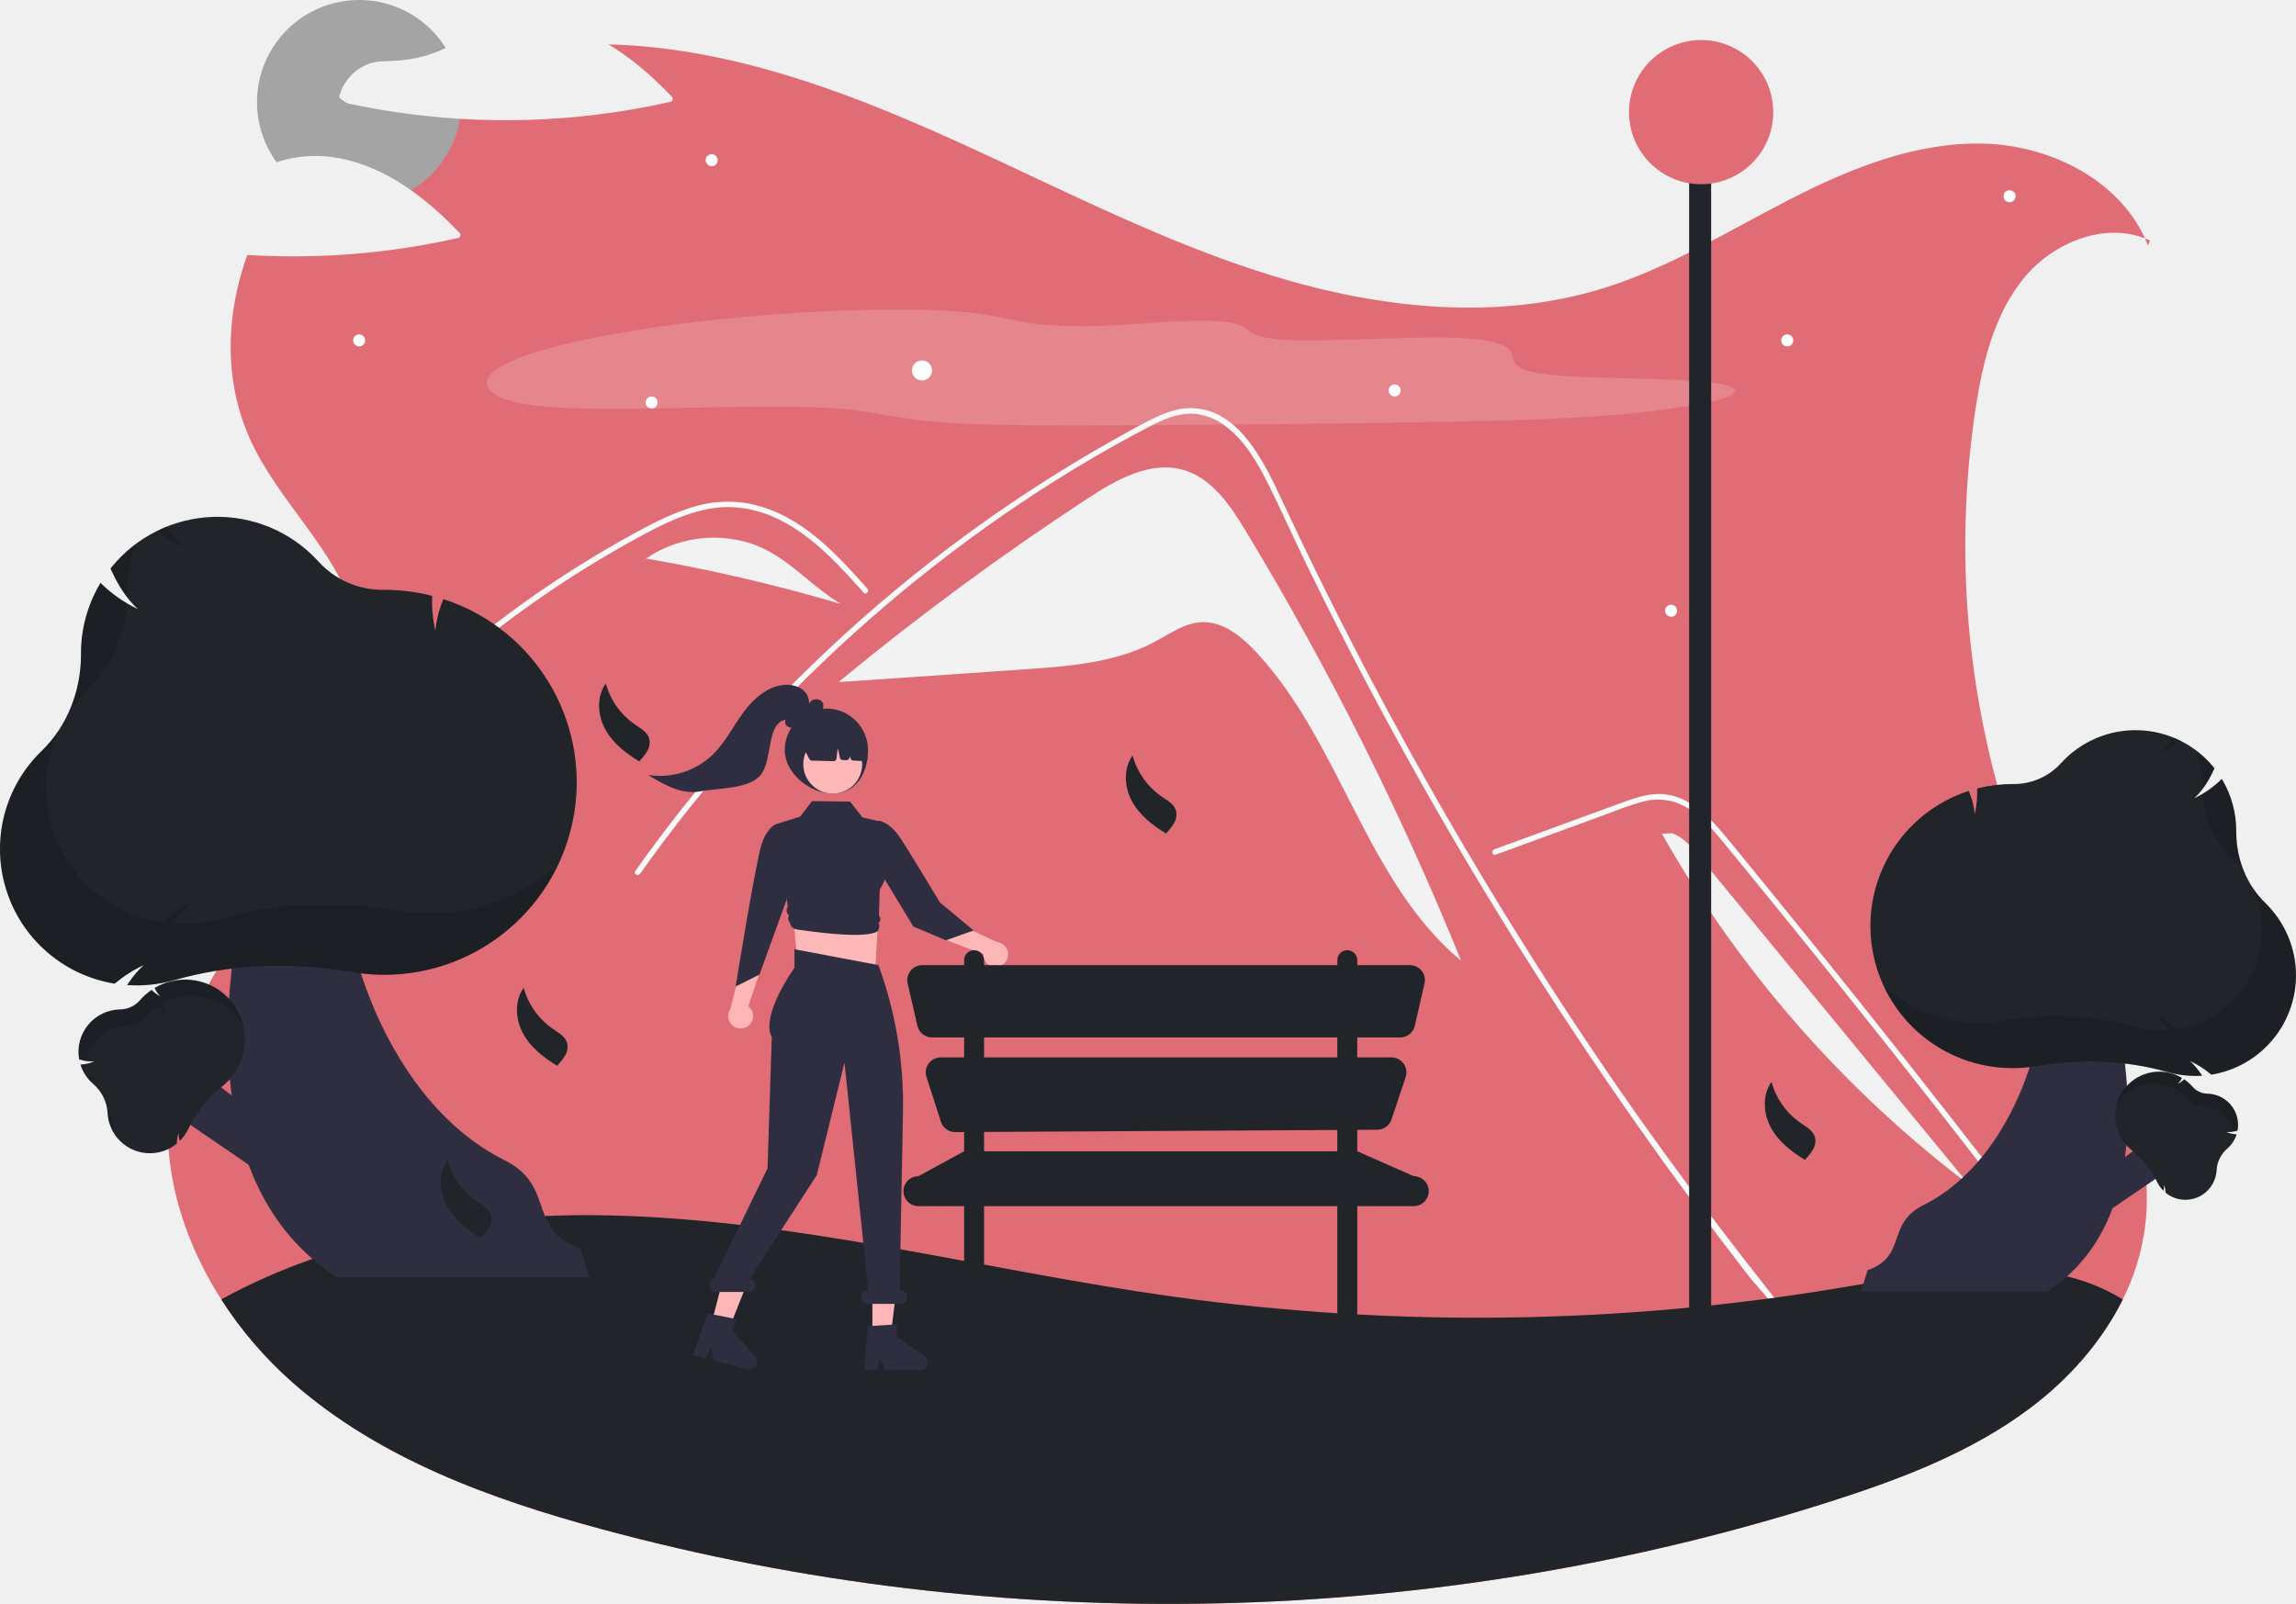
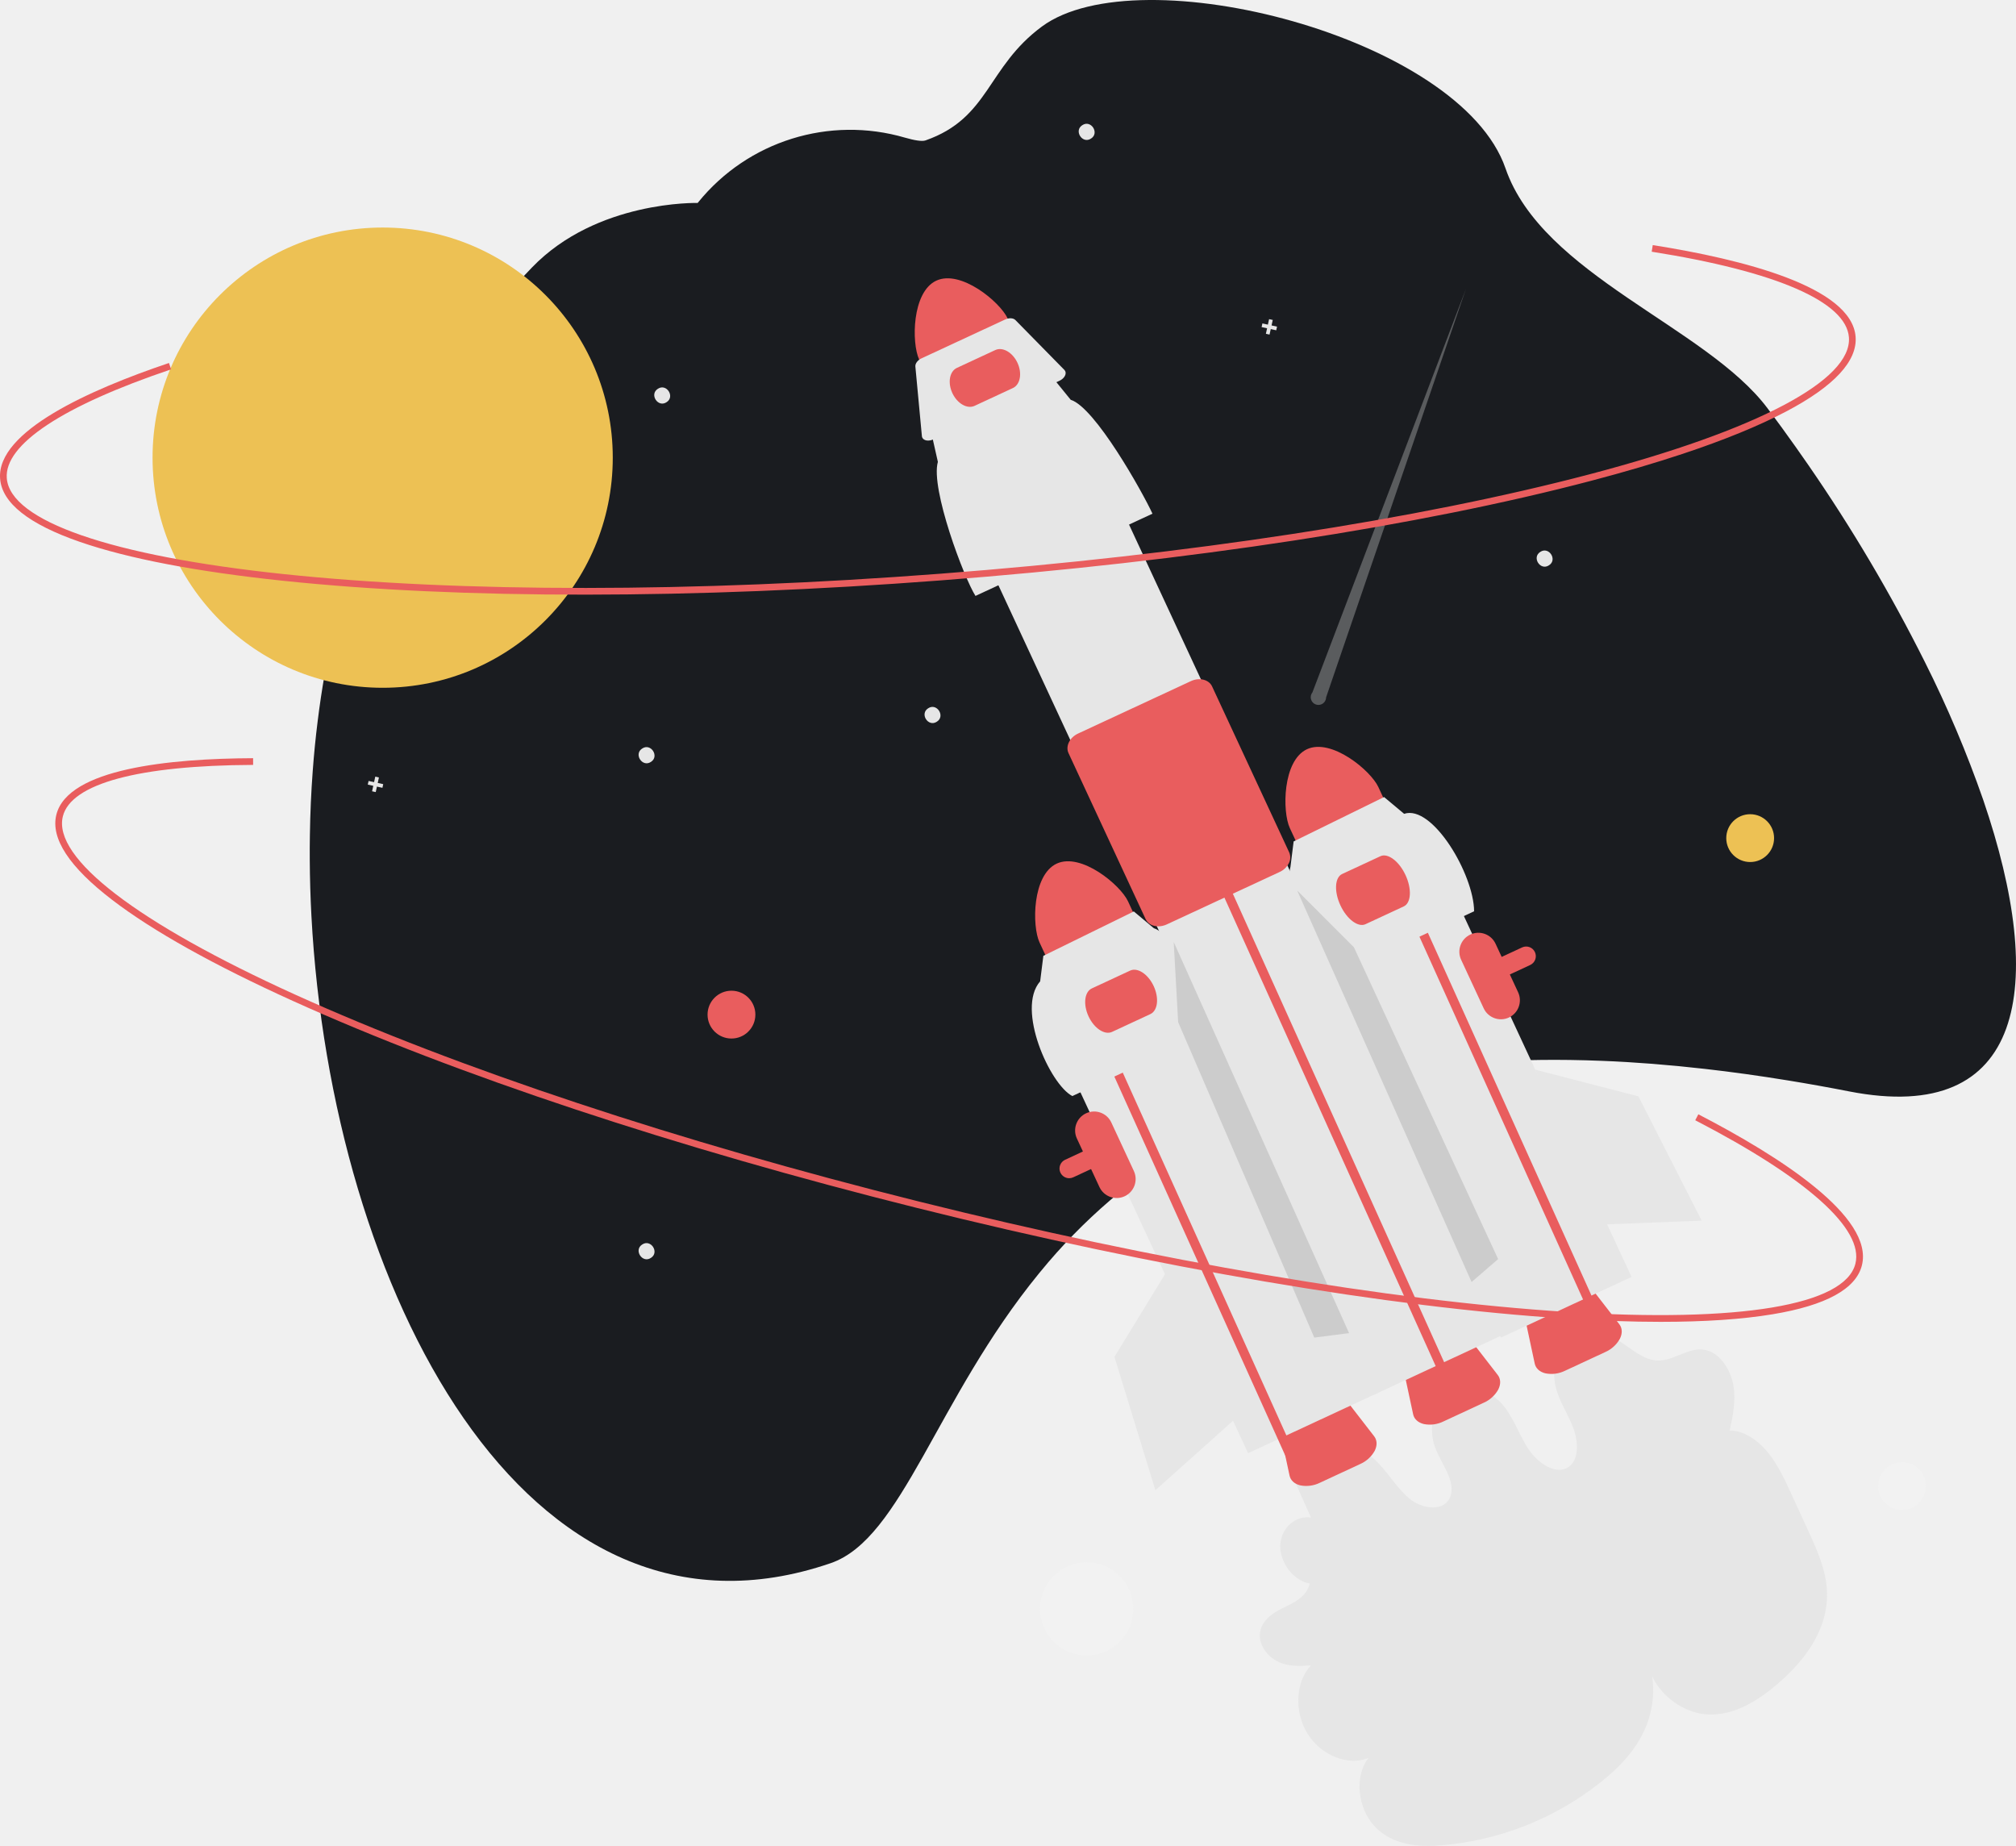
- <svg xmlns="http://www.w3.org/2000/svg" id="f959f89c-f898-4249-a203-56365f3d7108" data-name="Layer 1" width="1146.318" height="801.004" viewBox="0 0 1146.318 801.004">
-   <path d="M1050.699,514.508a456.249,456.249,0,0,1-37.38-261.87c3.6-23.1,9.44-46.85,24.43-64.79,14.39-17.23,39.35-27.37,60.03-19.29-13.57-29.61-47.76-46.5-80.59-47.33-34.09-.86-66.92,12.5-97.25,28.1-30.33,15.6-59.65,33.81-92.21,43.99-53.5,16.72-111.91,10.34-165.5-6.09-53.58-16.44-103.62-42.47-154.62-65.71-51.01-23.24-104.17-44.03-160.01-48.91-55.84-4.87-115.25,7.89-157.24,45.01s-61.87,101.28-38.27,152.11c14.25,30.7,42.22,54.32,52.04,86.7,12.32,40.65-7.08,83.96-30.41,119.45-23.34,35.49-51.8,69.58-60.47,111.16-8.01,38.38,2.72,78.02,24.05,111.38a197.345,197.345,0,0,0,35.74,41.61c43.09,37.91,98.77,58.15,154.17,73.13,200.27,54.17,416.13,49.29,613.75-13.88,34.99-11.18,69.95-24.43,99.32-46.48,19.16-14.38,35.83-33.02,46.39-54.35a114.106,114.106,0,0,0,11.13-36.18C1104.439,610.178,1072.969,562.058,1050.699,514.508Z" transform="translate(-26.84086 -49.49819)" fill="#E06C75" />
-   <g opacity="0.17">
-     <path d="M890.75,246.451c9.642-4.204-9.912-6.651-32.096-7.456s-49.021-.76-63.198-3.049c-13.711-2.213-12.701-6.149-13.854-9.715s-6.424-7.222-27.819-8.015c-26.661-.988-70.626,2.814-90.752.532-18.781-2.13-7.617-8.812-35.003-9.068-15.638-.146-35.785,2.057-53.186,2.588-16.336.499-28.422-.534-36.904-1.924s-14.389-3.151-23.934-4.379c-25.061-3.222-74.091-2.139-117.853,1.991s-81.273,10.898-102.429,17.602-27,13.304-22.072,18.901c3.147,3.574,11.199,6.916,30.732,8.352,36.536,2.686,101.584-1.938,139.337.506,21.041,1.362,30.376,4.739,48.838,6.587,19.834,1.985,48.869,2.091,77.397,2.043,59.397-.098,120.314-.708,182.43-1.827,25.945-.467,53.13-1.075,80.738-3.303s55.766-6.526,61.591-10.555" transform="translate(-26.84086 -49.49819)" fill="#fff" />
-   </g>
-   <path d="M1099.259,172.048c-.46-1.18-.96-2.35-1.48-3.49.84.33,1.68.69,2.51,1.08Z" transform="translate(-26.84086 -49.49819)" fill="#E06C75" />
-   <path d="M648.745,314.584c-7.669-12.684-16.757-26.228-30.99-30.37-16.482-4.796-33.413,4.732-47.775,14.135a1392.157,1392.157,0,0,0-123.893,91.283l.043.492q46.226-3.188,92.451-6.376c22.265-1.535,45.296-3.283,64.972-13.816,7.467-3.997,14.745-9.336,23.206-9.708,10.512-.462,19.677,6.879,26.88,14.549,42.607,45.371,54.937,114.754,102.738,154.616A1516.995,1516.995,0,0,0,648.745,314.584Z" transform="translate(-26.84086 -49.49819)" fill="#f2f2f2" />
-   <path d="M910.646,699.413c-4.712-5.95-6.637-7.343-11.285-13.348Q842.597,612.649,792.653,534.273q-33.924-53.23-64.483-108.504-14.549-26.278-28.3-52.969-10.67-20.695-20.865-41.638c-1.944-3.988-3.832-7.994-5.711-12.009-4.428-9.442-8.773-18.93-13.439-28.244-5.317-10.616-11.789-21.745-21.553-28.877a29.405,29.405,0,0,0-15.319-5.895c-7.948-.513-15.282,2.769-22.176,6.353-50.439,26.301-97.659,59.276-140.37,96.798A730.778,730.778,0,0,0,346.397,485.878c-1.008,1.439-3.392.064-2.374-1.384q6.009-8.498,12.257-16.813A734.817,734.817,0,0,1,543.88,292.696q18.248-11.826,37.183-22.542c6.362-3.603,12.752-7.16,19.251-10.497,6.371-3.273,13.137-6.215,20.416-6.325,24.77-.385,37.595,27.667,46.405,46.542q4.153,8.911,8.406,17.766,16.075,33.621,33.387,66.628,10.685,20.379,21.837,40.52,34.707,62.718,73.779,122.897c34.506,53.143,68.737,100.089,108.046,149.785C913.671,698.844,911.737,700.806,910.646,699.413Z" transform="translate(-26.84086 -49.49819)" fill="#f9f9f9" />
-   <path d="M457.991,345.435c-1.439-1.604-2.869-3.209-4.318-4.813-11.422-12.633-23.679-25.118-39.364-32.361a57.11,57.11,0,0,0-23.927-5.546c-8.562.028-16.932,2.273-24.843,5.418-3.74,1.494-7.398,3.19-11.001,4.996-4.116,2.072-8.159,4.281-12.183,6.509q-11.331,6.27-22.368,13.091-21.961,13.572-42.546,29.216-10.671,8.113-20.902,16.758-9.516,8.031-18.646,16.492c-1.302,1.201-3.245-.743-1.944-1.943,1.604-1.494,3.227-2.979,4.85-4.446q6.875-6.215,13.971-12.193,12.939-10.918,26.549-20.993,21.163-15.676,43.783-29.225,11.304-6.765,22.918-12.963c2.338-1.247,4.703-2.466,7.096-3.621a113.114,113.114,0,0,1,16.868-6.866,60.006,60.006,0,0,1,25.476-2.503,66.327,66.327,0,0,1,23.505,8.131c15.401,8.608,27.346,21.919,38.97,34.909C461.108,344.803,459.174,346.755,457.991,345.435Z" transform="translate(-26.84086 -49.49819)" fill="#f9f9f9" />
-   <path d="M773.552,476.342l36.905-13.498,18.323-6.702c5.968-2.183,11.921-4.667,18.09-6.23a28.539,28.539,0,0,1,16.374.209,37.737,37.737,0,0,1,12.771,7.917,103.639,103.639,0,0,1,10.475,11.186c3.989,4.794,7.92,9.639,11.868,14.467q24.441,29.891,48.563,60.041,24.121,30.15,47.92,60.556,23.857,30.48,47.385,61.216,2.882,3.765,5.76,7.534c1.06,1.388,3.449.02,2.375-1.388q-23.702-31.044-47.735-61.835-24.092-30.864-48.516-61.466-24.424-30.601-49.179-60.937-6.167-7.558-12.354-15.099c-3.48-4.241-6.92-8.527-10.736-12.474-7.005-7.245-15.758-13.648-26.234-13.822-6.16-.102-12.121,1.852-17.844,3.923-6.17,2.232-12.325,4.506-18.486,6.759L782.111,470.292l-9.291,3.398c-1.649.603-.936,3.262.731,2.652Z" transform="translate(-26.84086 -49.49819)" fill="#f9f9f9" />
-   <path d="M409.452,324.157c-18.754-9.639-42.771-7.751-60.005,4.291A855.845,855.845,0,0,1,446.818,351.174C433.535,343.39,423.145,331.195,409.452,324.157Z" transform="translate(-26.84086 -49.49819)" fill="#f2f2f2" />
-   <path d="M349.263,328.415,345.652,331.35c1.221-1.027,2.491-1.99,3.795-2.901C349.386,328.438,349.324,328.426,349.263,328.415Z" transform="translate(-26.84086 -49.49819)" fill="#f2f2f2" />
-   <path d="M874.624,476.477c-3.633-4.422-7.56-9.052-12.994-10.848l-5.073.2a575.436,575.436,0,0,0,153.267,175.221Q942.224,558.763,874.624,476.477Z" transform="translate(-26.84086 -49.49819)" fill="#f2f2f2" />
-   <path d="M1086.669,698.448c-10.56,21.33-27.23,39.97-46.39,54.35-29.37,22.05-64.33,35.3-99.32,46.48-197.62,63.17-413.48,68.05-613.75,13.88-55.4-14.98-111.08-35.22-154.17-73.13a197.345,197.345,0,0,1-35.74-41.61c57.35-31.52,126.86-43.4,193.19-41.95,95.09,2.08,187.96,27.46,282.16,40.59a1102.669,1102.669,0,0,0,334.04-4.6c38.32-6.43,77.98-14.84,115.49-4.66A95.15,95.15,0,0,1,1086.669,698.448Z" transform="translate(-26.84086 -49.49819)" fill="#212429" />
-   <circle cx="179.318" cy="51" r="51" fill="#A4A4A4" />
-   <path d="M362.309,97.84C348.812,83.682,333.136,70.765,314.58,63.939a76.715,76.715,0,0,0-15.986-4.017c-.044-.006-.085.003-.129-.001a2.356,2.356,0,0,0-.27-.053,61.539,61.539,0,0,0-22.841,1.379,63.107,63.107,0,0,0-10.635,3.705,93.005,93.005,0,0,0-9.979,5.656A64.908,64.908,0,0,1,232.686,78.835a74.188,74.188,0,0,1-11.844,1.162c-3.447.069-6.698.189-9.964,1.434a23.916,23.916,0,0,0-14.565,15.771,1.551,1.551,0,0,0,.689,1.694c.883.633,1.745,1.351,2.673,1.914a8.339,8.339,0,0,0,2.611.712q2.214.467,4.433.907,8.176,1.62,16.42,2.868,16.681,2.525,33.542,3.558a373.481,373.481,0,0,0,67.51-2.029A374.771,374.771,0,0,0,361.647,100.347,1.514,1.514,0,0,0,362.309,97.84Z" transform="translate(-26.84086 -49.49819)" fill="#f0f0f0" />
-   <path d="M208.58,131.939a76.715,76.715,0,0,0-15.986-4.017c-.044-.006-.085.003-.129-.001a2.356,2.356,0,0,0-.27-.053,61.539,61.539,0,0,0-22.841,1.379,63.107,63.107,0,0,0-10.635,3.705,93.005,93.005,0,0,0-9.979,5.656,64.908,64.908,0,0,1-22.052,8.227,74.188,74.188,0,0,1-11.844,1.162c-3.447.069-6.698.189-9.964,1.434a23.916,23.916,0,0,0-14.565,15.771,1.551,1.551,0,0,0,.689,1.694c.883.633,1.745,1.351,2.673,1.914a8.339,8.339,0,0,0,2.611.712q2.214.467,4.433.907,8.176,1.62,16.42,2.868,16.681,2.525,33.542,3.558a373.481,373.481,0,0,0,67.51-2.029A374.771,374.771,0,0,0,255.647,168.347a1.514,1.514,0,0,0,.662-2.507C242.812,151.682,227.136,138.765,208.58,131.939Z" transform="translate(-26.84086 -49.49819)" fill="#f0f0f0" />
-   <polygon points="1047.411 588.142 1074.576 567.518 1087.816 580.759 1043.563 611.042 1047.411 588.142" fill="#2f2e41" />
-   <path d="M1048.916,694.428H955.993l3.259-10.56,0,0c20.199-7.312,8.853-23.03,28.068-32.637,46.997-23.498,65.191-93.62,58.309-121.339l30.798-1.302S1118.959,649.375,1048.916,694.428Z" transform="translate(-26.84086 -49.49819)" fill="#2f2e41" />
-   <path d="M1128.247,644.789a15.619,15.619,0,0,1-20.183.378l-.06-.05-.002-.078a14.965,14.965,0,0,0-.6-3.819,10.691,10.691,0,0,1-.388,2.644l-.078.29-.209-.215c-.18-.186-.355-.375-.519-.561a15.751,15.751,0,0,1-2.399-3.633,45.916,45.916,0,0,0-12.74-15.88,22.292,22.292,0,0,1-2.673-2.572,22.034,22.034,0,0,1,27.67-33.569l.138.081-.071.142a11.478,11.478,0,0,1-2.048,2.954,14.968,14.968,0,0,0,3.154-2.279l.1-.094.113.078a22.128,22.128,0,0,1,4.029,3.587l.128.147a9.836,9.836,0,0,0,7.284,3.361,15.614,15.614,0,0,1,15.119,18.293l-.018.103-.1.03a13.399,13.399,0,0,1-5.457.681,15.222,15.222,0,0,0,4.861,1.217l.217.017-.069.206a15.604,15.604,0,0,1-4.503,6.79l-.059.052-.063.055a15.333,15.333,0,0,0-5.297,10.643A15.733,15.733,0,0,1,1128.247,644.789Z" transform="translate(-26.84086 -49.49819)" fill="#212429" />
-   <path d="M1131.089,639.769a15.574,15.574,0,0,1-.176,1.679,15.785,15.785,0,0,0,2.538-7.82c.021-.426.065-.851.125-1.274A14.814,14.814,0,0,0,1131.089,639.769Z" transform="translate(-26.84086 -49.49819)" opacity="0.15" />
-   <path d="M1136.003,620.789a15.198,15.198,0,0,0,3.884,1.098,15.63,15.63,0,0,0,1.423-1.736A13.244,13.244,0,0,1,1136.003,620.789Z" transform="translate(-26.84086 -49.49819)" opacity="0.15" />
-   <path d="M1141.727,615.661a15.709,15.709,0,0,1-.111,4.052,15.529,15.529,0,0,0,1.758-3.625l.069-.206-.217-.017A15.095,15.095,0,0,1,1141.727,615.661Z" transform="translate(-26.84086 -49.49819)" opacity="0.15" />
-   <path d="M1140.282,600.84a15.651,15.651,0,0,0-11.461-5.3,9.836,9.836,0,0,1-7.284-3.361l-.128-.147a22.128,22.128,0,0,0-4.029-3.587l-.113-.078-.1.094a14.968,14.968,0,0,1-3.154,2.279,11.478,11.478,0,0,0,2.048-2.954l.071-.142-.138-.081a22.018,22.018,0,0,0-32.621,14.254,22.022,22.022,0,0,1,30.259-8.113l.138.081-.071.142a11.478,11.478,0,0,1-2.048,2.954,14.968,14.968,0,0,0,3.154-2.279l.1-.094.113.078a22.129,22.129,0,0,1,4.029,3.587l.128.147a9.836,9.836,0,0,0,7.284,3.361,15.617,15.617,0,0,1,15.103,12.835,18.927,18.927,0,0,0,2.26-.55l.1-.03.018-.103A15.554,15.554,0,0,0,1140.282,600.84Z" transform="translate(-26.84086 -49.49819)" opacity="0.15" />
-   <path d="M1173.159,536.541a50.291,50.291,0,0,1-42.007,49.6l-.248.041-.192-.16a48.186,48.186,0,0,0-10.51-6.672,34.423,34.423,0,0,1,5.566,6.56l.535.805-.965.046c-.833.041-1.66.061-2.459.061a50.716,50.716,0,0,1-13.884-1.925c-20.517-5.837-42.55-6.836-65.486-2.967a71.779,71.779,0,0,1-11.901.993A70.948,70.948,0,0,1,1009.287,444.637l.488-.161.193.476a36.957,36.957,0,0,1,2.787,11.233,48.196,48.196,0,0,0,1.198-12.471l-.015-.443.43-.108a71.249,71.249,0,0,1,17.241-2.115l.629.003a31.672,31.672,0,0,0,23.616-10.462,50.276,50.276,0,0,1,76.38,2.346l.212.262-.14.307c-2.938,6.475-6.138,11.192-9.958,14.641a49.013,49.013,0,0,0,13.28-9.163l.502-.487.352.605A50.242,50.242,0,0,1,1143.32,464.428l-.001.254c-.001.09-.001.18-.001.269,0,13.613,5.264,26.516,14.467,35.439A50.66,50.66,0,0,1,1173.159,536.541Z" transform="translate(-26.84086 -49.49819)" fill="#212429" />
-   <g opacity="0.15">
-     <path d="M1111.689,417.717a35.519,35.519,0,0,1-6.335,7.772,48.889,48.889,0,0,0,9.898-6.186Q1113.502,418.44,1111.689,417.717Z" transform="translate(-26.84086 -49.49819)" />
-     <path d="M1140.793,477.733a50.482,50.482,0,0,1,7.23,8.808,51.393,51.393,0,0,1-4.704-21.59c0-.09,0-.18.001-.269l.001-.254a50.242,50.242,0,0,0-6.84-25.327l-.352-.605-.502.487a49.126,49.126,0,0,1-9.17,6.983A48.972,48.972,0,0,0,1140.793,477.733Z" transform="translate(-26.84086 -49.49819)" />
-     <path d="M1126.327,441.771l-.001.254c-.001.09-.001.18-.001.269,0,.494.009.986.023,1.477a52.365,52.365,0,0,0,5.956-10.267l.14-.307-.212-.262a50.688,50.688,0,0,0-9.096-8.797A50.356,50.356,0,0,1,1126.327,441.771Z" transform="translate(-26.84086 -49.49819)" />
-     <path d="M1157.786,500.39a45.459,45.459,0,0,1-6.408-7.797,50.23,50.23,0,0,1-37.218,70.89l-.248.041-.192-.16a48.188,48.188,0,0,0-10.51-6.672,34.423,34.423,0,0,1,5.566,6.56l.535.805-.965.046c-.833.041-1.66.061-2.459.061a50.715,50.715,0,0,1-13.884-1.925c-20.517-5.837-42.55-6.836-65.486-2.967a71.779,71.779,0,0,1-11.901.993,70.624,70.624,0,0,1-47.12-17.969,71.011,71.011,0,0,0,64.113,40.626,71.779,71.779,0,0,0,11.901-.993c22.935-3.869,44.968-2.87,65.486,2.967a50.715,50.715,0,0,0,13.884,1.925c.799,0,1.626-.02,2.459-.061l.965-.046-.535-.805a34.423,34.423,0,0,0-5.566-6.56,48.188,48.188,0,0,1,10.51,6.672l.192.16.248-.041a50.254,50.254,0,0,0,26.633-85.75Z" transform="translate(-26.84086 -49.49819)" />
-   </g>
-   <polygon points="134.035 560.973 97.223 533.025 79.28 550.968 139.25 592.007 134.035 560.973" fill="#2f2e41" />
-   <path d="M195.21,687.428h125.927L316.72,673.117l0,0c-27.373-9.909-11.998-31.209-38.036-44.228-63.688-31.844-88.345-126.87-79.019-164.434l-41.736-1.765S100.291,626.374,195.21,687.428Z" transform="translate(-26.84086 -49.49819)" fill="#2f2e41" />
-   <path d="M80.554,605.252a20.779,20.779,0,0,0-7.178-14.423c-.028-.025-.057-.05-.085-.075l-.08-.07a21.145,21.145,0,0,1-6.103-9.201l-.093-.279.293-.023a20.628,20.628,0,0,0,6.587-1.65,18.157,18.157,0,0,1-7.395-.923l-.136-.041-.024-.14a21.16,21.16,0,0,1,20.489-24.79,13.33,13.33,0,0,0,9.871-4.555l.174-.2a29.987,29.987,0,0,1,5.46-4.861l.154-.106.136.128a20.285,20.285,0,0,0,4.274,3.088,15.554,15.554,0,0,1-2.775-4.003l-.097-.193.187-.109A29.86,29.86,0,0,1,141.708,588.318a30.209,30.209,0,0,1-3.622,3.485,62.224,62.224,0,0,0-17.265,21.52,21.344,21.344,0,0,1-3.251,4.923c-.222.252-.458.508-.703.76l-.283.292-.105-.393a14.487,14.487,0,0,1-.526-3.583,20.28,20.28,0,0,0-.813,5.176l-.003.105-.082.067a21.15,21.15,0,0,1-34.502-15.419Z" transform="translate(-26.84086 -49.49819)" fill="#212429" />
-   <path d="M83.853,613.357a21.104,21.104,0,0,0,.238,2.275,21.392,21.392,0,0,1-3.439-10.598c-.028-.578-.089-1.153-.17-1.726A20.076,20.076,0,0,1,83.853,613.357Z" transform="translate(-26.84086 -49.49819)" opacity="0.15" />
-   <path d="M77.193,587.635a20.597,20.597,0,0,1-5.264,1.488,21.18,21.18,0,0,1-1.929-2.353A17.947,17.947,0,0,0,77.193,587.635Z" transform="translate(-26.84086 -49.49819)" opacity="0.15" />
-   <path d="M69.436,580.686a21.289,21.289,0,0,0,.151,5.491,21.044,21.044,0,0,1-2.382-4.912l-.093-.279.293-.023A20.452,20.452,0,0,0,69.436,580.686Z" transform="translate(-26.84086 -49.49819)" opacity="0.15" />
-   <path d="M71.394,560.601a21.209,21.209,0,0,1,15.532-7.182,13.33,13.33,0,0,0,9.871-4.555l.174-.2a29.987,29.987,0,0,1,5.46-4.861l.154-.106.136.128a20.284,20.284,0,0,0,4.274,3.088,15.555,15.555,0,0,1-2.775-4.003l-.097-.193.187-.109A29.838,29.838,0,0,1,148.516,561.925a29.843,29.843,0,0,0-41.006-10.994l-.187.109.097.193a15.555,15.555,0,0,0,2.775,4.003,20.284,20.284,0,0,1-4.274-3.088l-.136-.128-.154.106a29.987,29.987,0,0,0-5.46,4.861l-.174.2a13.33,13.33,0,0,1-9.871,4.555A21.163,21.163,0,0,0,69.66,579.135a25.648,25.648,0,0,1-3.063-.745l-.136-.041-.024-.14A21.078,21.078,0,0,1,71.394,560.601Z" transform="translate(-26.84086 -49.49819)" opacity="0.15" />
-   <path d="M47.675,424.475c12.471-12.093,19.605-29.578,19.605-48.026,0-.121,0-.244-.001-.365l-.001-.344a68.086,68.086,0,0,1,9.269-34.323l.477-.819.68.66a66.421,66.421,0,0,0,17.996,12.417c-5.177-4.675-9.514-11.067-13.495-19.841l-.19-.416.287-.355a68.132,68.132,0,0,1,103.507-3.179,42.921,42.921,0,0,0,32.003,14.178l.853-.004a96.555,96.555,0,0,1,23.364,2.866l.583.146-.021.6a65.313,65.313,0,0,0,1.623,16.9,50.082,50.082,0,0,1,3.777-15.223l.261-.645.661.219a96.146,96.146,0,0,1-30.248,187.398A97.272,97.272,0,0,1,202.538,534.974c-31.081-5.243-60.939-3.89-88.744,4.021a68.728,68.728,0,0,1-18.816,2.609c-1.083,0-2.204-.027-3.333-.082l-1.308-.063L91.064,540.368a46.65,46.65,0,0,1,7.543-8.89,65.3,65.3,0,0,0-14.243,9.041l-.26.217-.337-.055A68.102,68.102,0,0,1,47.675,424.475Z" transform="translate(-26.84086 -49.49819)" fill="#212429" />
-   <g opacity="0.15">
-     <path d="M110.143,312.44a48.134,48.134,0,0,0,8.585,10.532,66.253,66.253,0,0,1-13.414-8.384Q107.686,313.42,110.143,312.44Z" transform="translate(-26.84086 -49.49819)" />
-     <path d="M70.702,393.772a68.411,68.411,0,0,0-9.798,11.936,69.646,69.646,0,0,0,6.375-29.258c0-.121,0-.244-.001-.365l-.001-.344a68.087,68.087,0,0,1,9.269-34.323l.477-.819.68.66a66.574,66.574,0,0,0,12.427,9.463C88.972,367.31,82.046,382.772,70.702,393.772Z" transform="translate(-26.84086 -49.49819)" />
-     <path d="M90.306,345.037l.001.344c.001.121.001.244.001.365,0,.669-.012,1.336-.031,2.002A70.962,70.962,0,0,1,82.205,333.834l-.19-.416.287-.355a68.69,68.69,0,0,1,12.327-11.922A68.241,68.241,0,0,0,90.306,345.037Z" transform="translate(-26.84086 -49.49819)" />
-     <path d="M47.675,424.475a61.605,61.605,0,0,0,8.684-10.566,68.069,68.069,0,0,0,50.436,96.067l.337.055.26-.217a65.303,65.303,0,0,1,14.243-9.041,46.648,46.648,0,0,0-7.543,8.89l-.726,1.091,1.308.063c1.129.055,2.25.082,3.333.082a68.728,68.728,0,0,0,18.816-2.609c27.805-7.911,57.662-9.263,88.744-4.021a97.273,97.273,0,0,0,16.128,1.346,95.707,95.707,0,0,0,63.855-24.351,96.232,96.232,0,0,1-86.883,55.055A97.272,97.272,0,0,1,202.538,534.974c-31.081-5.243-60.939-3.89-88.744,4.021a68.728,68.728,0,0,1-18.816,2.609c-1.082,0-2.204-.027-3.333-.082l-1.307-.063L91.064,540.368a46.648,46.648,0,0,1,7.543-8.89,65.303,65.303,0,0,0-14.243,9.041l-.26.217-.337-.055A68.102,68.102,0,0,1,47.675,424.475Z" transform="translate(-26.84086 -49.49819)" />
-   </g>
-   <circle cx="460.318" cy="185" r="5" fill="#fff" />
-   <circle cx="834.318" cy="305" r="3" fill="#fff" />
-   <circle cx="892.318" cy="170" r="3" fill="#fff" />
-   <circle cx="355.318" cy="80" r="3" fill="#fff" />
-   <circle cx="325.318" cy="201" r="3" fill="#fff" />
-   <circle cx="179.318" cy="170" r="3" fill="#fff" />
-   <circle cx="696.318" cy="195" r="3" fill="#fff" />
-   <circle cx="1003.318" cy="98" r="3" fill="#fff" />
-   <path d="M328.959,413.563c-3.8-7.035-4.33-16.255.335-22.749a36.838,36.838,0,0,0,14.675,20.599c2.772,1.887,6.051,3.698,6.999,6.914a8.235,8.235,0,0,1-.859,6.044,24.457,24.457,0,0,1-3.795,4.955l-.134.503C339.303,425.754,332.759,420.598,328.959,413.563Z" transform="translate(-26.84086 -49.49819)" fill="#212429" />
-   <path d="M910.959,612.563c-3.8-7.035-4.33-16.255.335-22.749a36.838,36.838,0,0,0,14.675,20.599c2.772,1.887,6.051,3.698,6.999,6.914a8.235,8.235,0,0,1-.859,6.044,24.457,24.457,0,0,1-3.795,4.955l-.134.503C921.303,624.754,914.759,619.598,910.959,612.563Z" transform="translate(-26.84086 -49.49819)" fill="#212429" />
-   <path d="M591.959,449.563c-3.8-7.035-4.33-16.255.335-22.749a36.838,36.838,0,0,0,14.675,20.599c2.772,1.887,6.051,3.698,6.999,6.914a8.235,8.235,0,0,1-.859,6.044,24.457,24.457,0,0,1-3.795,4.955l-.134.503C602.303,461.754,595.759,456.598,591.959,449.563Z" transform="translate(-26.84086 -49.49819)" fill="#212429" />
-   <path d="M287.959,565.563c-3.8-7.035-4.33-16.255.335-22.749a36.838,36.838,0,0,0,14.675,20.599c2.772,1.887,6.051,3.698,6.999,6.914a8.235,8.235,0,0,1-.859,6.044,24.457,24.457,0,0,1-3.795,4.955l-.134.503C298.303,577.754,291.759,572.598,287.959,565.563Z" transform="translate(-26.84086 -49.49819)" fill="#212429" />
-   <path d="M249.959,651.563c-3.8-7.035-4.33-16.255.335-22.749a36.838,36.838,0,0,0,14.675,20.599c2.772,1.887,6.051,3.698,6.999,6.914a8.235,8.235,0,0,1-.859,6.044,24.457,24.457,0,0,1-3.795,4.955l-.134.503C260.303,663.754,253.759,658.598,249.959,651.563Z" transform="translate(-26.84086 -49.49819)" fill="#212429" />
-   <rect x="843.318" y="68" width="11" height="589" fill="#212429" />
-   <rect x="813.318" y="20" width="72" height="72" rx="36" fill="#E06C75" />
-   <path d="M418.643,424.139c0,11.478,12.516,21.678,23.993,21.678s17.571-10.201,17.571-21.678a20.782,20.782,0,0,0-41.564,0Z" transform="translate(-26.84086 -49.49819)" fill="#2f2e41" />
-   <polygon points="398.471 484.489 437.067 483.005 439.294 442.925 394.76 442.925 398.471 484.489" fill="#ffb8b8" />
-   <path d="M400.814,561.493a6.182,6.182,0,0,0-.365-9.473l7.007-20.822-11.038,2.917-4.962,19.326a6.216,6.216,0,0,0,9.357,8.052Z" transform="translate(-26.84086 -49.49819)" fill="#ffb6b6" />
-   <circle cx="415.758" cy="381.625" r="14.698" fill="#ffb8b8" />
-   <path d="M442.96,429.644l-10.733-.284a1.504,1.504,0,0,1-1.28-.787l-3.588-6.655a1.498,1.498,0,0,1,.396-1.891L441.798,409.047a1.497,1.497,0,0,1,1.256-.28l11.342,2.584a1.499,1.499,0,0,1,1.107,1.043l4.441,15.295a1.499,1.499,0,0,1-1.514,1.916l-5.56-.278a1.507,1.507,0,0,1-1.347-1.028l-.231-.699a.173.173,0,0,0-.338.054,1.5,1.5,0,0,1-1.573,1.498l-1.841-.092a1.495,1.495,0,0,1-1.396-1.205l-.794-3.993a.173.173,0,0,0-.342.014l-.519,4.442a1.492,1.492,0,0,1-1.487,1.325Z" transform="translate(-26.84086 -49.49819)" fill="#2f2e41" />
-   <path d="M432.252,449.581l19.003.253,6.185,7.853,9.957,2.348,2.588,14.954c1.294,7.476-.08,12.211-3.881,18.778l0,0-.455,12.918.503.914a2.094,2.094,0,0,1-.631,2.723h0a4.277,4.277,0,0,1,.118,2.815l-.245.81s-.708,5.663-40.832-.293a3.956,3.956,0,0,1-3.343-3.399h0a2.954,2.954,0,0,1-.547-3.404l.082-.163-.412-.485a3.177,3.177,0,0,1-.161-3.907h0l-5.767-41.252,11.912-3.71Z" transform="translate(-26.84086 -49.49819)" fill="#2f2e41" />
-   <path d="M419.169,464.993l-4.757-3.948s-4.23,1.25-7.183,9.581-13.09,71.527-13.09,71.527l11.876-5.938,16.839-46.431Z" transform="translate(-26.84086 -49.49819)" fill="#2f2e41" />
-   <path d="M524.819,532.274a6.182,6.182,0,0,1-7.091-6.291l-20.541-7.792,9.257-6.682,18.087,8.424a6.216,6.216,0,0,1,.288,12.342Z" transform="translate(-26.84086 -49.49819)" fill="#ffb6b6" />
-   <path d="M461.881,464.633l3.225-5.274s4.407-.185,9.895,6.744c2.814,3.552,21.049,34.017,21.049,34.017l16.863,14.055-13.806,4.931-16.272-6.903-18.244-30.078Z" transform="translate(-26.84086 -49.49819)" fill="#2f2e41" />
-   <polygon points="435.555 666.81 444.739 666.81 449.108 631.385 435.553 631.386 435.555 666.81" fill="#ffb6b6" />
-   <polygon points="355.157 661.099 364.044 663.415 377.208 630.238 364.091 626.819 355.157 661.099" fill="#ffb6b6" />
-   <path d="M460.118,711.778l14.518-.867v6.22l13.803,9.533a3.885,3.885,0,0,1-2.208,7.083H468.947l-2.979-6.153-1.163,6.153h-6.517Z" transform="translate(-26.84086 -49.49819)" fill="#2f2e41" />
-   <path d="M380.131,705.429l14.267,2.824-1.569,6.019,10.952,12.706a3.885,3.885,0,0,1-3.923,6.297L383.133,728.914l-1.331-6.705-2.678,5.66-6.306-1.644Z" transform="translate(-26.84086 -49.49819)" fill="#2f2e41" />
-   <path d="M383.125,688.319l26.921-55.33,2.114-65.491C406.332,556.677,423.491,532.805,423.491,532.805v-9.245l41.919,7.908v0a201.215,201.215,0,0,1,12.262,73.06L475.982,694.047h.53a3.315,3.315,0,1,1,0,6.631H459.935a3.315,3.315,0,1,1,0-6.631h.427L448.463,580.164l-13.837,56.199L401.189,688.107a3.307,3.307,0,0,1-.265,6.604H384.347a3.312,3.312,0,0,1-1.223-6.391Z" transform="translate(-26.84086 -49.49819)" fill="#2f2e41" />
-   <path d="M382.758,426.296c6.194-6.059,10.093-14.028,15.223-21.011,5.13-6.983,12.355-13.382,21.011-13.77a13.038,13.038,0,0,1,8.166,2.129,8.305,8.305,0,0,1,3.605,7.367c.914-2.567,4.997-3.145,6.588-.933,1.591,2.212-.257,5.899-2.981,5.948l-.267-1.057a18.249,18.249,0,0,1-11.801,7.836,2.978,2.978,0,0,1-3.355-3.854C409.591,410.807,412.561,428.252,407,436s-21.453,6.996-30.829,8.735c-9.055,1.68-17.859-3.348-25.699-8.178A38.272,38.272,0,0,0,382.758,426.296Z" transform="translate(-26.84086 -49.49819)" fill="#2f2e41" />
-   <path d="M732.69,636.904,704.473,624.455V613.753l10.056-.057a7.469,7.469,0,0,0,7.044-5.107l7.064-21.193a7.469,7.469,0,0,0-7.086-9.831H704.473v-9.959H725.913a7.469,7.469,0,0,0,7.279-5.796l4.865-21.163a7.469,7.469,0,0,0-7.279-9.143H704.473v-2.49a4.979,4.979,0,0,0-9.959,0v2.49H518.157v-2.49a4.979,4.979,0,0,0-9.959,0v2.49H487.287a7.469,7.469,0,0,0-7.279,9.143l4.865,21.163a7.469,7.469,0,0,0,7.279,5.796H508.198v9.959H496.513a7.469,7.469,0,0,0-7.109,9.76l7.21,22.377a7.469,7.469,0,0,0,7.151,5.178l4.432-.025V624.455l-22.823,12.449a7.469,7.469,0,0,0-7.469,7.469v0a7.469,7.469,0,0,0,7.469,7.469H508.198v54.774a4.979,4.979,0,0,0,9.959,0V651.842H694.514v54.774a4.979,4.979,0,0,0,9.959,0V651.842h28.217a7.469,7.469,0,0,0,7.469-7.469v0A7.469,7.469,0,0,0,732.69,636.904Zm-214.533-69.298H694.514v9.959H518.157Zm0,56.849v-9.656l176.357-.991V624.455Z" transform="translate(-26.84086 -49.49819)" fill="#212429" />
+ <svg xmlns="http://www.w3.org/2000/svg" id="a13970f5-fcb6-45bc-88b6-f9395b0a599f" data-name="Layer 1" width="902.419" height="826.207" viewBox="0 0 902.419 826.207">
+   <path d="M726.95,696.708l8.672,19.444c-7.049-1.122-13.604,4.898-13.751,12.629s6.14,15.774,13.189,16.873c-1.347,6.002-7.161,8.649-12.207,11.075s-10.485,6.45-10.11,12.845c.301,5.135,4.548,9.669,9.058,11.492s9.241,1.543,13.809,1.237c-6.921,7.24-7.596,20.848-1.517,30.611s18.217,14.569,27.305,10.811c-6.422,7.989-5.027,22.618,2.943,30.862,8.034,8.311,19.678,9.115,29.857,8.24a132.238,132.238,0,0,0,71.007-28.14c7.782-6.183,15.05-13.456,19.49-22.941s5.747-21.496,1.612-32.29c1.115,13.522,14.65,24.203,26.826,24.8s22.807-6.261,31.841-14.081c12.014-10.4,23.137-24.979,21.488-42.967-.816-8.905-4.706-17.469-8.521-25.765l-7.396-16.083c-2.986-6.493-6.039-13.095-10.533-18.544s-10.731-9.667-16.973-9.626c1.427-6.52,2.861-13.283,1.665-20.211s-5.776-14.101-12.004-15.723c-7.927-2.065-14.645,5.25-22.616,4.561-7.671-.664-14.01-8.362-21.459-11.412a17.178,17.178,0,0,0-18.537,3.206c-4.722,4.61-6.69,12.398-4.996,19.767,1.484,6.455,5.435,12.149,7.832,18.375s2.77,14.231-1.835,17.631c-5.557,4.103-14.014-1.48-18.356-8.235s-6.834-14.933-12.324-20.614c-6.479-6.705-16.621-8.276-23.293-3.608s-9.222,15.119-5.859,24.004c2.75,7.264,9.049,14.614,6.864,21.454-2.309,7.23-12.413,6.314-18.507,1.205s-10.141-12.806-16.161-18.03c-6.114-5.306-14.098-7.63-21.107-6.146a21.731,21.731,0,0,0-15.573,13.915" transform="translate(-148.7907 -36.89661)" fill="#e6e6e6" />
+   <path d="M867.347,642.066l-17.993,8.36a13.812,13.812,0,0,1-8.734,1.177c-2.612-.618-4.377-2.215-4.841-4.383l-4.187-19.554c-.79-3.689,2.265-8.053,7.264-10.376l9.937-4.617c4.999-2.323,10.305-1.843,12.614,1.14l12.244,15.81c1.358,1.753,1.44,4.132.228,6.527A13.812,13.812,0,0,1,867.347,642.066Z" transform="translate(-148.7907 -36.89661)" fill="#e95d5e" />
+   <path d="M309.43,280.659A353.998,353.998,0,0,1,386.932,156.602c29.006-30.112,74.15-28.861,74.15-28.861l.258-.32A87.58,87.58,0,0,1,553.893,98.509c4.304,1.235,7.615,1.783,9.189,1.232,28.707-10.047,27.358-32.724,52.126-50.993,43.367-31.987,187.211,4.654,207.494,63.514,16.439,47.705,89.82,70.827,117.236,107.317q6.431,8.559,12.618,17.316,2.901,4.068,5.737,8.198a730.428,730.428,0,0,1,52.147,88.155,514.113,514.113,0,0,1,26.101,61.684c28.591,83.582,18.814,145.855-60.021,130.47q-13.998-2.739-27.324-4.901-19.296-3.149-37.246-5.176-24.172-2.749-45.994-3.602-7.337-.295-14.405-.396c-69.67-.966-121.349,12.146-160.719,32.502q-10.011,5.163-18.973,10.923a236.054,236.054,0,0,0-26.08,19.319,254.898,254.898,0,0,0-31.422,32.197l-.522.639c-46.048,56.326-61.203,118.682-93.235,129.661C383.674,783.51,297.074,613.35,288.193,446.896q-.673-12.582-.743-25.091-.042-5.592.055-11.154c.141-9.673.567-19.285,1.281-28.78q.4-5.445.928-10.833c.388-3.873.81-7.724,1.298-11.55C294.495,331.442,300.589,304.758,309.43,280.659Z" transform="translate(-148.7907 -36.89661)" fill="#1A1C20" />
+   <path d="M733.834,372.24c-10.935,5.091-11.115,27.895-7.686,35.284l6.214,13.374,39.609-18.403-6.214-13.374C762.321,381.735,744.777,367.166,733.834,372.24Z" transform="translate(-148.7907 -36.89661)" fill="#e95d5e" />
+   <path d="M627.393,564.256a4.333,4.333,0,0,1-4.07-5.819,4.3,4.3,0,0,1,2.243-2.44L830.12,460.958a4.33,4.33,0,0,1,5.752,2.102,4.336,4.336,0,0,1-2.103,5.752h-0L629.215,563.85A4.306,4.306,0,0,1,627.393,564.256Z" transform="translate(-148.7907 -36.89661)" fill="#e95d5e" />
+   <rect x="771.788" y="414.474" width="64.474" height="217.68" transform="translate(-294.4339 350.6066) rotate(-24.9202)" fill="#e6e6e6" />
+   <path d="M567.905,162.514c-10.935,5.091-11.115,27.895-7.686,35.284l6.214,13.374,39.609-18.403L599.827,179.395C596.392,172.009,578.848,157.44,567.905,162.514Z" transform="translate(-148.7907 -36.89661)" fill="#e95d5e" />
+   <path d="M812.919,664.761l-17.993,8.36a13.812,13.812,0,0,1-8.734,1.177c-2.612-.618-4.377-2.215-4.841-4.383l-4.187-19.554c-.79-3.689,2.265-8.053,7.264-10.376l9.937-4.617c4.999-2.323,10.305-1.843,12.614,1.14L819.224,652.319c1.358,1.753,1.44,4.132.228,6.527A13.812,13.812,0,0,1,812.919,664.761Z" transform="translate(-148.7907 -36.89661)" fill="#e95d5e" />
+   <path d="M757.601,692.207,739.608,700.566a13.812,13.812,0,0,1-8.734,1.177c-2.612-.618-4.377-2.215-4.841-4.383l-4.187-19.554c-.79-3.689,2.265-8.053,7.264-10.376l9.937-4.617c4.999-2.323,10.305-1.843,12.614,1.14l12.244,15.81c1.358,1.753,1.44,4.132.228,6.527A13.812,13.812,0,0,1,757.601,692.207Z" transform="translate(-148.7907 -36.89661)" fill="#e95d5e" />
+   <rect x="668.302" y="227.978" width="64.474" height="440.016" transform="translate(-272.3289 299.9887) rotate(-24.9202)" fill="#e6e6e6" />
+   <polyline points="548.951 403.691 542.39 389.254 546.167 387.512 552.708 401.903 647.423 611.909 643.65 613.662" fill="#e95d5e" />
+   <polyline points="622.951 391.691 616.39 377.254 620.167 375.512 626.708 389.903 721.423 599.909 717.65 601.662" fill="#e95d5e" />
+   <path d="M664.671,266.814l-79.226,36.809c-5.044-7.847-20.249-48.06-16.835-59.991l-2.563-11.378,54.703-25.416,7.322,9.007C638.942,219.18,660.102,256.951,664.671,266.814Z" transform="translate(-148.7907 -36.89661)" fill="#e6e6e6" />
+   <path d="M623.037,207.325l-56.451,26.228c-2.084.968-4.303.612-4.956-.795a1.952,1.952,0,0,1-.172-.643l-2.922-31.168c-.125-1.335,1.017-2.847,2.761-3.658L598.734,179.896c1.744-.81,3.637-.708,4.576.249l21.936,22.334c1.122,1.142.513,3.098-1.361,4.367A6.081,6.081,0,0,1,623.037,207.325Z" transform="translate(-148.7907 -36.89661)" fill="#e6e6e6" />
+   <path d="M667.313,451.514a7.626,7.626,0,0,1-1.814-.214,5.604,5.604,0,0,1-3.896-3.025L627.09,373.992c-1.428-3.075.489-7.008,4.274-8.767l50.536-23.48c3.786-1.76,8.027-.688,9.457,2.387l34.513,74.283a5.603,5.603,0,0,1-.201,4.929,8.506,8.506,0,0,1-4.074,3.838l-50.536,23.479A8.92,8.92,0,0,1,667.313,451.514Z" transform="translate(-148.7907 -36.89661)" fill="#e95d5e" />
+   <rect x="658.612" y="466.208" width="64.474" height="217.68" transform="translate(-326.7693 307.736) rotate(-24.9202)" fill="#e6e6e6" />
+   <path d="M602.189,210.581l-17.147,7.967c-3.309,1.537-7.773-1.024-9.95-5.71s-1.256-9.749,2.053-11.286l17.147-7.967c3.309-1.537,7.773,1.024,9.95,5.71S605.498,209.044,602.189,210.581Z" transform="translate(-148.7907 -36.89661)" fill="#e95d5e" />
+   <path d="M621.799,423.444c-10.935,5.091-11.115,27.895-7.686,35.284l6.214,13.374,39.609-18.403L653.722,440.324C650.287,432.939,632.742,418.37,621.799,423.444Z" transform="translate(-148.7907 -36.89661)" fill="#e95d5e" />
+   <path d="M440.152,377.925c-3.862,2.573-7.815-3.551-3.878-6.01C440.135,369.342,444.088,375.466,440.152,377.925Z" transform="translate(-148.7907 -36.89661)" fill="#e6e6e6" />
+   <path d="M842.152,289.925c-3.862,2.573-7.815-3.551-3.878-6.01C842.135,281.342,846.088,287.466,842.152,289.925Z" transform="translate(-148.7907 -36.89661)" fill="#e6e6e6" />
+   <path d="M568.152,359.925c-3.862,2.573-7.815-3.551-3.878-6.01C568.135,351.342,572.088,357.466,568.152,359.925Z" transform="translate(-148.7907 -36.89661)" fill="#e6e6e6" />
+   <path d="M440.152,599.925c-3.862,2.573-7.815-3.551-3.878-6.01C440.135,591.342,444.088,597.466,440.152,599.925Z" transform="translate(-148.7907 -36.89661)" fill="#e6e6e6" />
+   <path d="M637.152,98.925c-3.862,2.573-7.815-3.551-3.878-6.01C637.135,90.342,641.088,96.466,637.152,98.925Z" transform="translate(-148.7907 -36.89661)" fill="#e6e6e6" />
+   <path d="M447.152,216.925c-3.862,2.573-7.815-3.551-3.878-6.01C447.135,208.342,451.088,214.466,447.152,216.925Z" transform="translate(-148.7907 -36.89661)" fill="#e6e6e6" />
+   <polygon points="571.639 146.2 569.182 145.661 569.72 143.203 568.082 142.844 567.543 145.302 565.086 144.764 564.727 146.402 567.184 146.941 566.646 149.398 568.284 149.757 568.823 147.299 571.28 147.838 571.639 146.2" fill="#e6e6e6" />
+   <polygon points="171.542 350.978 169.085 350.439 169.623 347.982 167.985 347.623 167.446 350.08 164.988 349.542 164.629 351.18 167.087 351.719 166.549 354.177 168.187 354.535 168.726 352.078 171.183 352.616 171.542 350.978" fill="#e6e6e6" />
+   <path d="M824.22,492.333a8.51,8.51,0,0,1-11.29-4.127l-10.113-21.765a8.5,8.5,0,0,1,15.417-7.163l10.113,21.765A8.51,8.51,0,0,1,824.22,492.333Z" transform="translate(-148.7907 -36.89661)" fill="#e95d5e" />
+   <path d="M652.22,572.333a8.51,8.51,0,0,1-11.29-4.127l-10.113-21.765a8.5,8.5,0,0,1,15.417-7.163l10.113,21.765A8.51,8.51,0,0,1,652.22,572.333Z" transform="translate(-148.7907 -36.89661)" fill="#e95d5e" />
+   <path d="M808.642,444.778l-67.806,31.503c-4.317-6.716-17.331-41.133-14.409-51.344l1.434-11.423,40.486-19.863,8.971,7.505C789.959,396.883,808.539,428.205,808.642,444.778Z" transform="translate(-148.7907 -36.89661)" fill="#e6e6e6" />
+   <path d="M777.162,442.594l-17.147,7.967c-3.309,1.537-8.344-2.253-11.222-8.447s-2.528-12.487.781-14.024l17.147-7.967c3.309-1.537,8.344,2.253,11.222,8.447S780.471,441.056,777.162,442.594Z" transform="translate(-148.7907 -36.89661)" fill="#e95d5e" />
+   <polyline points="482.951 446.691 476.39 432.254 480.167 430.512 486.708 444.903 581.423 654.909 577.65 656.662" fill="#e95d5e" />
+   <path d="M696.607,495.981l-67.806,31.503c-10.003-5.165-25.291-38.961-14.409-51.344l1.434-11.423,40.486-19.863,8.971,7.505C674.587,455.214,692.697,487.541,696.607,495.981Z" transform="translate(-148.7907 -36.89661)" fill="#e6e6e6" />
+   <path d="M663.732,490.793l-17.147,7.967c-3.309,1.537-8.03-1.579-10.524-6.945s-1.83-10.985,1.479-12.522l17.147-7.967c3.309-1.537,8.03,1.579,10.524,6.945S667.041,489.256,663.732,490.793Z" transform="translate(-148.7907 -36.89661)" fill="#e95d5e" />
+   <circle cx="171.291" cy="204.845" r="103" fill="#edc154" />
+   <path d="M742.396,349.021l62.593-182.809L736.258,346.832a3.442,3.442,0,1,0,6.138,2.188Z" transform="translate(-148.7907 -36.89661)" fill="#f0f0f0" opacity="0.3" />
+   <path d="M901.95,240.055q-18.38,6.108-40.751,12.001c-77.145,20.311-180.55,36.154-291.166,44.613-110.615,8.458-215.227,8.519-294.563.174-38.647-4.066-69.215-9.913-90.854-17.381-22.909-7.905-34.947-17.432-35.78-28.314-1.621-21.2,40.213-39.859,75.592-51.778l.958,2.843C176.801,218.581,150.678,235.879,151.828,250.919c1.464,19.156,46.644,34.806,123.955,42.94,79.162,8.327,183.581,8.263,294.021-.181,110.44-8.445,213.655-24.257,290.63-44.523,75.174-19.791,117.45-42.129,115.986-61.285-1.216-15.905-32.567-29.51-88.278-38.312l.468-2.963c40.48,6.396,89.093,18.708,90.801,41.047.832,10.882-9.618,22.127-31.059,33.424C936.131,227.503,920.601,233.856,901.95,240.055Z" transform="translate(-148.7907 -36.89661)" fill="#e95d5e" />
+   <circle cx="783.425" cy="375.136" r="10.702" fill="#edc154" />
+   <circle cx="851.425" cy="665.136" r="10.702" fill="#f2f2f2" />
+   <circle cx="486.425" cy="720.136" r="20.866" fill="#f2f2f2" />
+   <circle cx="327.425" cy="454.136" r="10.702" fill="#e95d5e" />
+   <polygon points="687.226 478.768 733.402 490.721 761.723 546.349 713.843 548.227 687.226 478.768" fill="#e6e6e6" />
+   <polygon points="580.645 398.574 606.059 424.002 670.606 563.557 658.722 573.824 580.645 398.574" fill="#ccc" />
+   <polygon points="525.386 421.624 527.38 457.52 588.304 598.694 603.88 596.688 525.386 421.624" fill="#ccc" />
+   <polygon points="523.723 566.637 498.854 607.339 517.187 667.008 552.9 635.061 523.723 566.637" fill="#e6e6e6" />
+   <path d="M892.195,628.544q-19.368,0-42.457-1.464c-79.614-5.056-182.738-22.633-290.376-49.492-107.638-26.859-206.93-59.794-279.585-92.734-35.393-16.047-62.556-31.236-80.735-45.147-19.247-14.727-27.666-27.564-25.024-38.153,5.148-20.629,50.731-25.142,88.064-25.295l.013,3c-51.268.21-81.514,8.387-85.166,23.022-4.652,18.64,33.287,47.741,104.087,79.841,72.496,32.868,171.605,65.739,279.073,92.557,107.467,26.816,210.401,44.363,289.84,49.408,77.579,4.928,124.743-2.938,129.395-21.578,3.862-15.477-21.598-38.275-71.689-64.198l1.379-2.664c36.397,18.836,78.646,45.852,73.222,67.589C979.592,613.823,966.13,621.199,942.22,625.157,928.59,627.413,911.85,628.544,892.195,628.544Z" transform="translate(-148.7907 -36.89661)" fill="#e95d5e" />
</svg>
